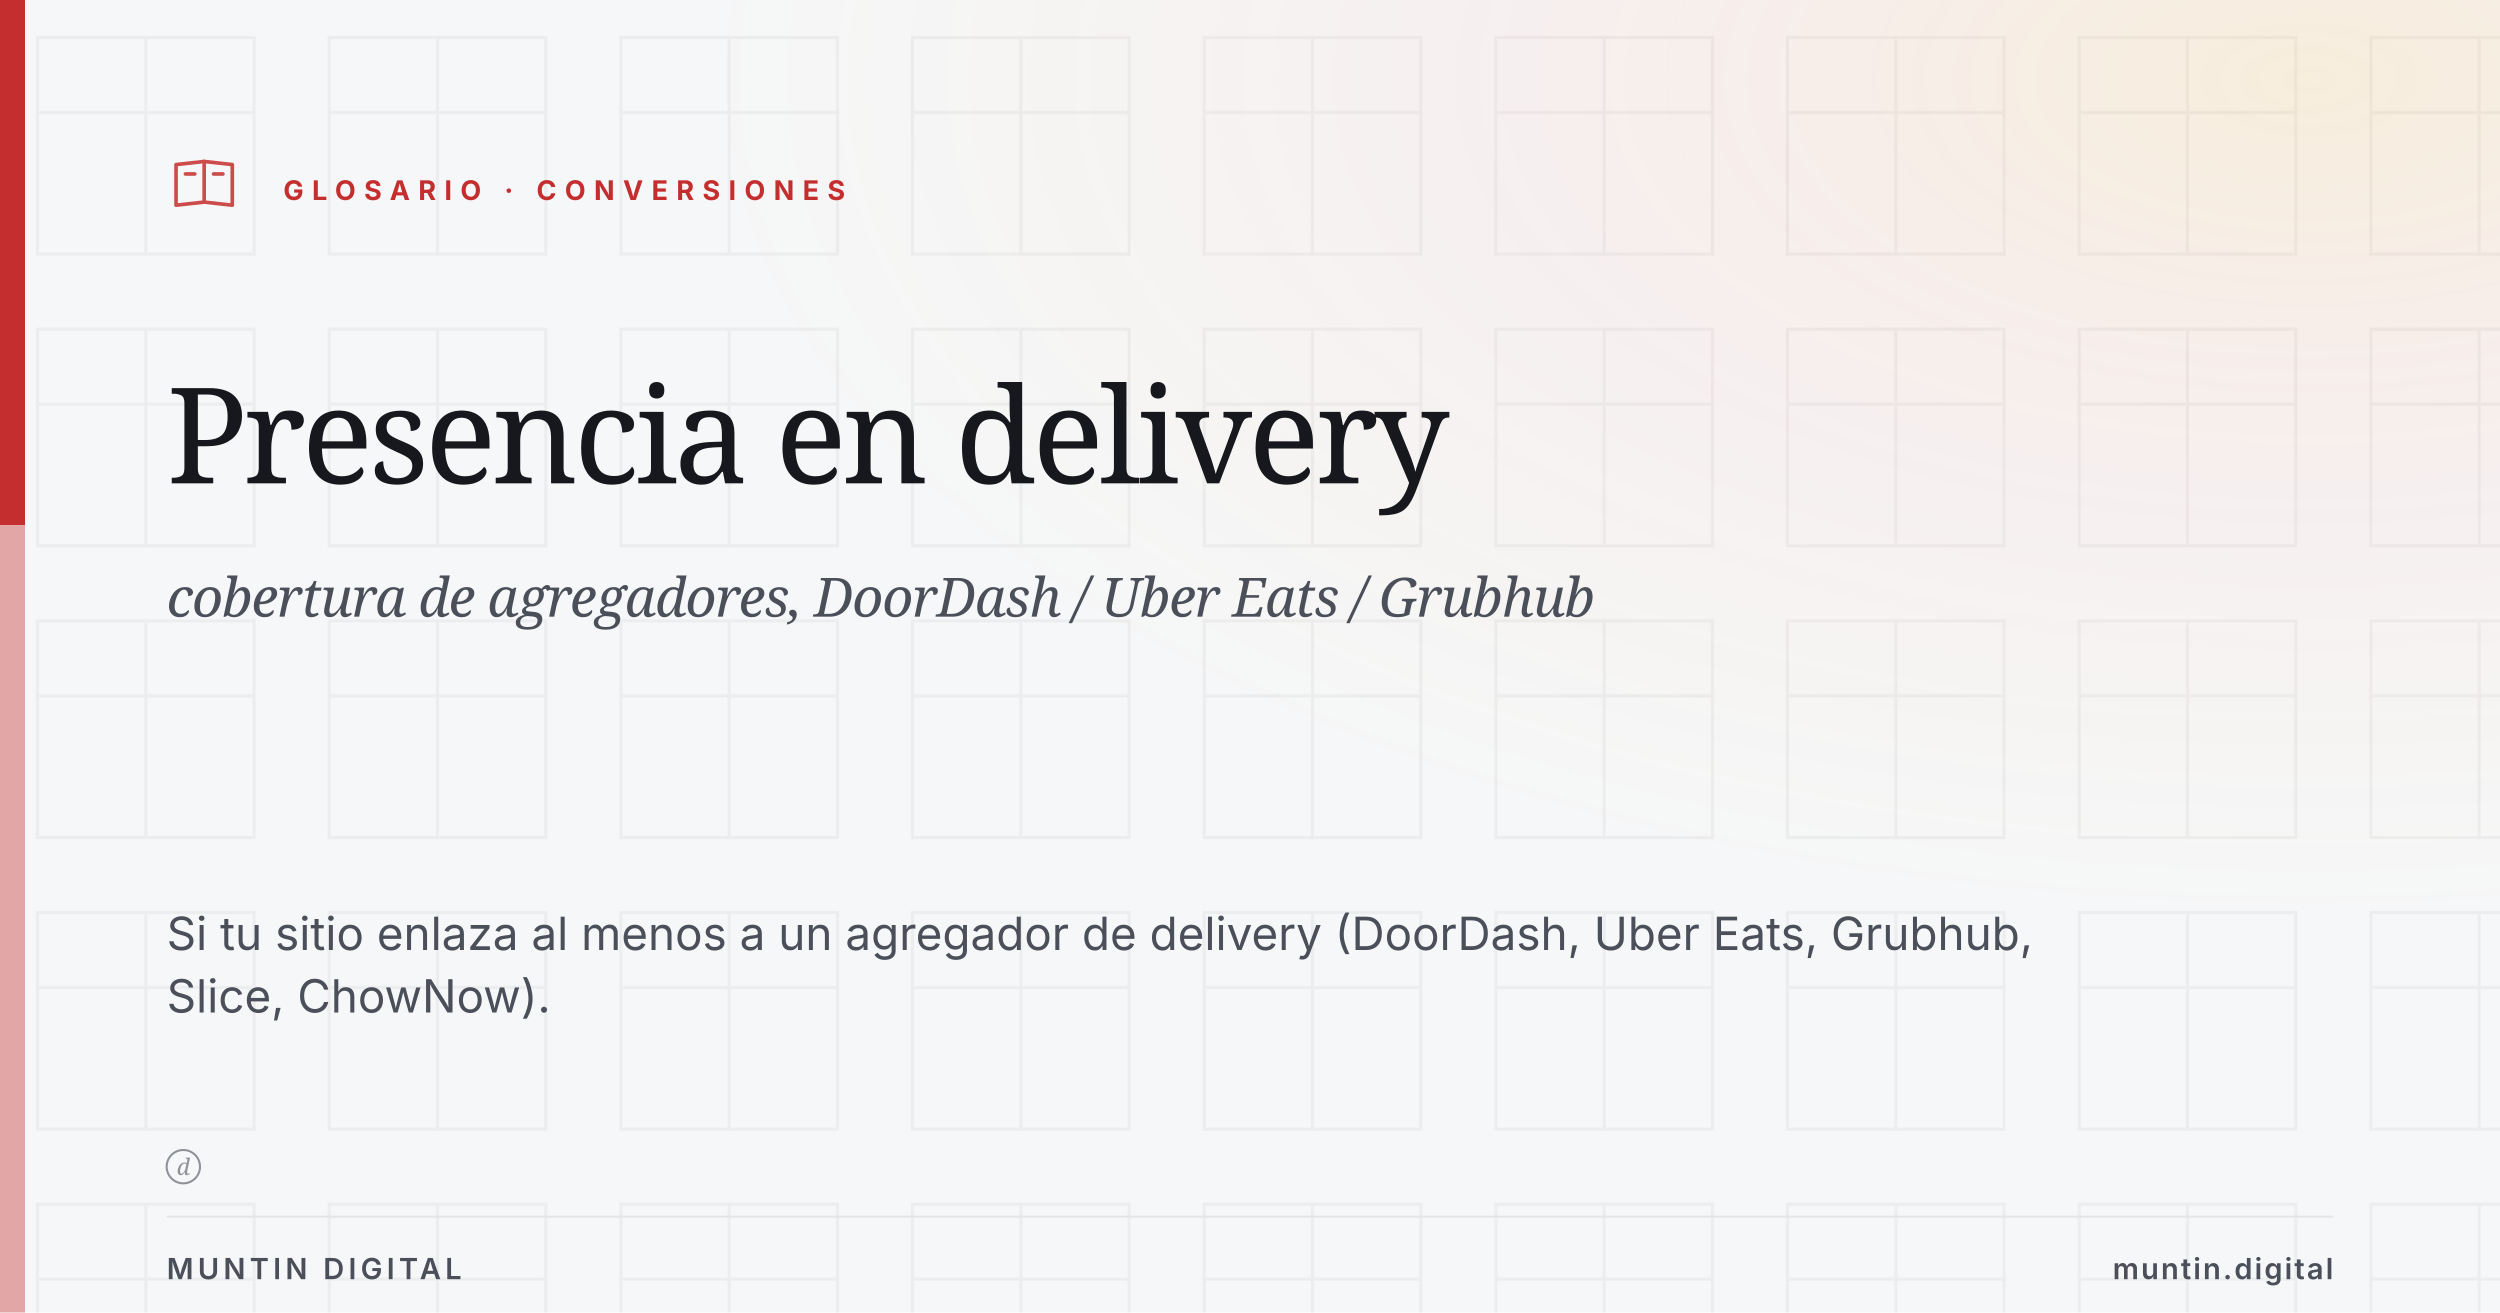
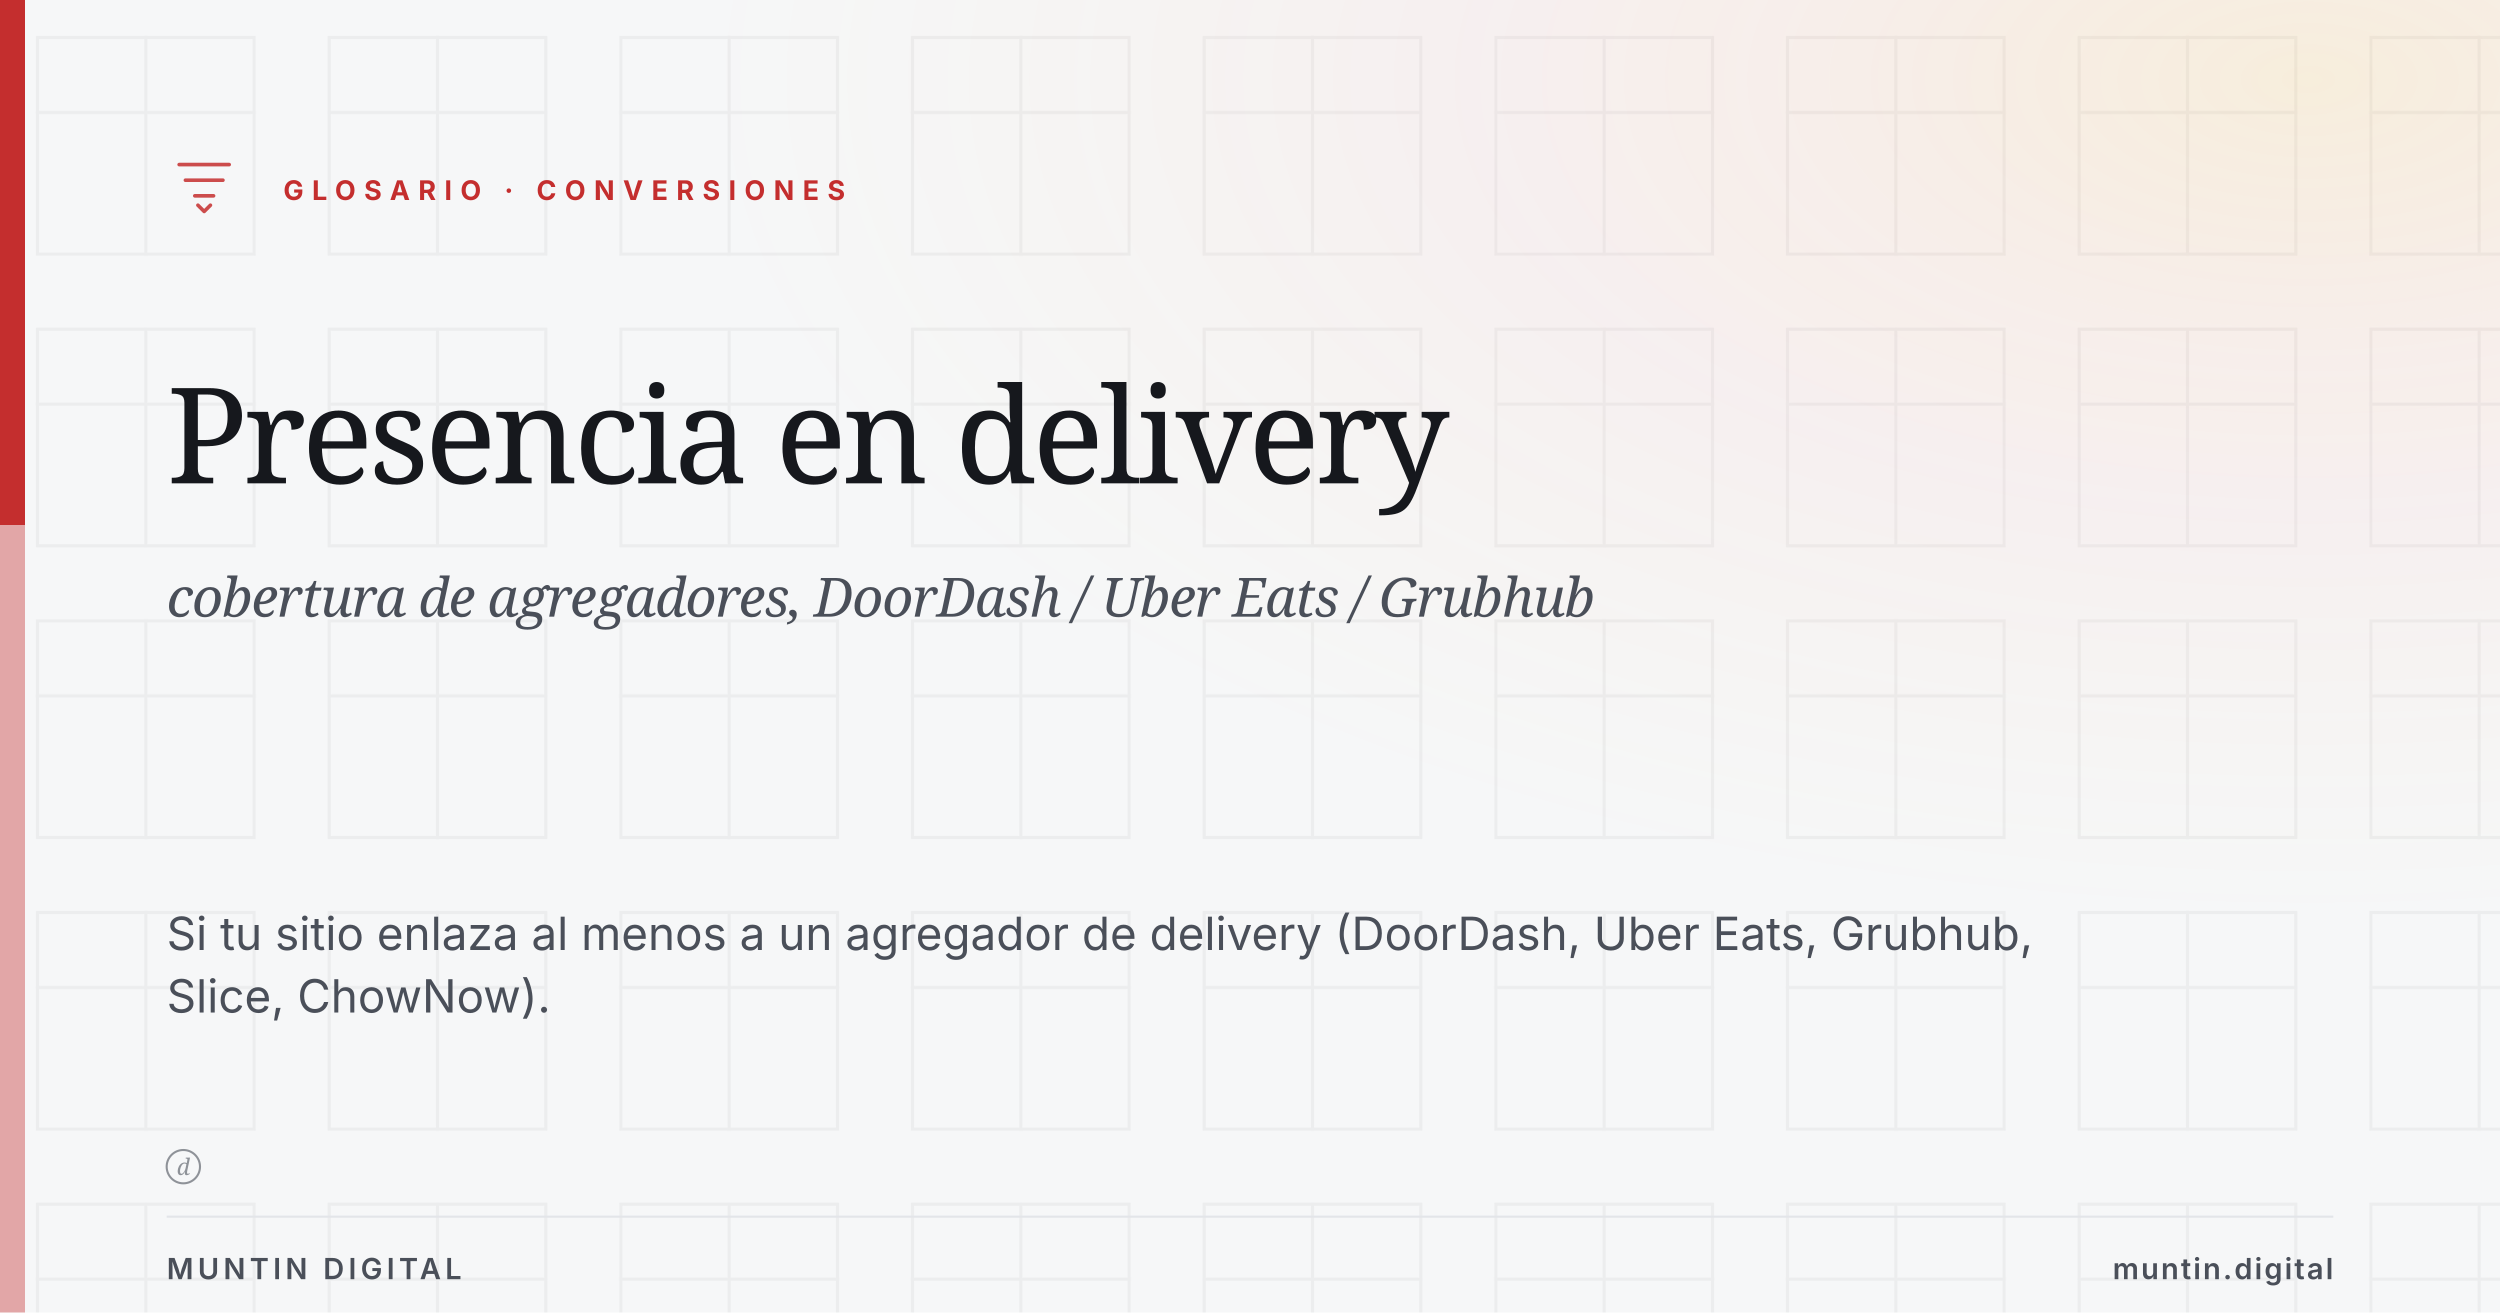
<svg xmlns="http://www.w3.org/2000/svg" viewBox="0 0 1200 630" width="1200" height="630">
  <rect width="1200" height="630" fill="#F6F7F8" />
  <defs>
    <pattern id="muntinField" x="0" y="0" width="140" height="140" patternUnits="userSpaceOnUse">
      <g transform="translate(18, 18)" fill="none" stroke="#16181D" stroke-width="1.5" stroke-linecap="square" stroke-linejoin="miter">
        <rect x="0" y="0" width="104" height="104" />
        <line x1="52" y1="0" x2="52" y2="104" />
        <line x1="0" y1="36" x2="104" y2="36" />
      </g>
    </pattern>
  </defs>
  <rect width="1200" height="630" fill="url(#muntinField)" opacity="0.045" />
  <defs>
    <radialGradient id="ghWarmSoft" cx="92%" cy="6%" r="64%">
      <stop offset="0%" stop-color="#FFB020" stop-opacity="0.13" />
      <stop offset="52%" stop-color="#FF6B5C" stop-opacity="0.05" />
      <stop offset="100%" stop-color="#FFB020" stop-opacity="0" />
    </radialGradient>
  </defs>
  <rect width="1200" height="630" fill="url(#ghWarmSoft)" />
  <rect x="0" y="0" width="12" height="252" fill="#C42E2E" />
  <rect x="0" y="252" width="12" height="378" fill="#C42E2E" opacity="0.4" />
  <g transform="translate(80, 70) scale(1.5)" fill="none" stroke="#C42E2E" stroke-width="1.167" stroke-linecap="round" stroke-linejoin="round" color="#C42E2E" opacity="0.85">
-     <path d="M3 6 L12 5 L21 6 L21 19 L12 18 L3 19 Z" />
-     <line x1="12" y1="5" x2="12" y2="18" />
-     <line x1="6" y1="9" x2="9" y2="9" />
-     <line x1="15" y1="9" x2="18" y2="9" />
+     <line x1="4" y1="6" x2="20" y2="6" />
+     <line x1="6" y1="11" x2="18" y2="11" />
+     <line x1="9" y1="16" x2="15" y2="16" />
+     <polyline points="10 19 12 21 14 19" />
  </g>
  <text x="136" y="96" font-family="Inter, Arial, sans-serif" font-size="13" font-weight="700" letter-spacing="4" fill="#C42E2E">GLOSARIO · CONVERSIONES</text>
  <text x="80" y="232" font-family="Fraunces, Georgia, serif" font-size="64" font-weight="500" letter-spacing="-2" fill="#16181D">Presencia en delivery</text>
  <text x="80" y="296" font-family="Fraunces, Georgia, serif" font-style="italic" font-size="26" font-weight="400" letter-spacing="-0.5" fill="#4A4F59">cobertura de agregadores, DoorDash / Uber Eats / Grubhub</text>
  <text x="80" y="456" font-family="Inter, Arial, sans-serif" font-size="22" font-weight="400" fill="#4A4F59">
    <tspan x="80" dy="0">Si tu sitio enlaza al menos a un agregador de delivery (DoorDash, Uber Eats, Grubhub,</tspan>
    <tspan x="80" dy="30">Slice, ChowNow).</tspan>
  </text>
  <g transform="translate(80, 552)" fill="#4A4F59" opacity="0.6">
    <circle cx="8" cy="8" r="8" fill="none" stroke="#4A4F59" stroke-width="1" />
    <text x="8" y="12" text-anchor="middle" font-family="Fraunces, Georgia, serif" font-style="italic" font-size="11" font-weight="500" fill="#4A4F59">d</text>
  </g>
  <line x1="80" y1="584" x2="1120" y2="584" stroke="#E3E5E9" stroke-width="1" />
  <text x="80" y="614" font-family="Inter, Arial, sans-serif" font-size="14" font-weight="600" letter-spacing="2" fill="#4A4F59">MUNTIN DIGITAL</text>
  <text x="1120" y="614" text-anchor="end" font-family="Inter, Arial, sans-serif" font-size="14" font-weight="600" letter-spacing="1" fill="#4A4F59">muntin.digital</text>
</svg>
